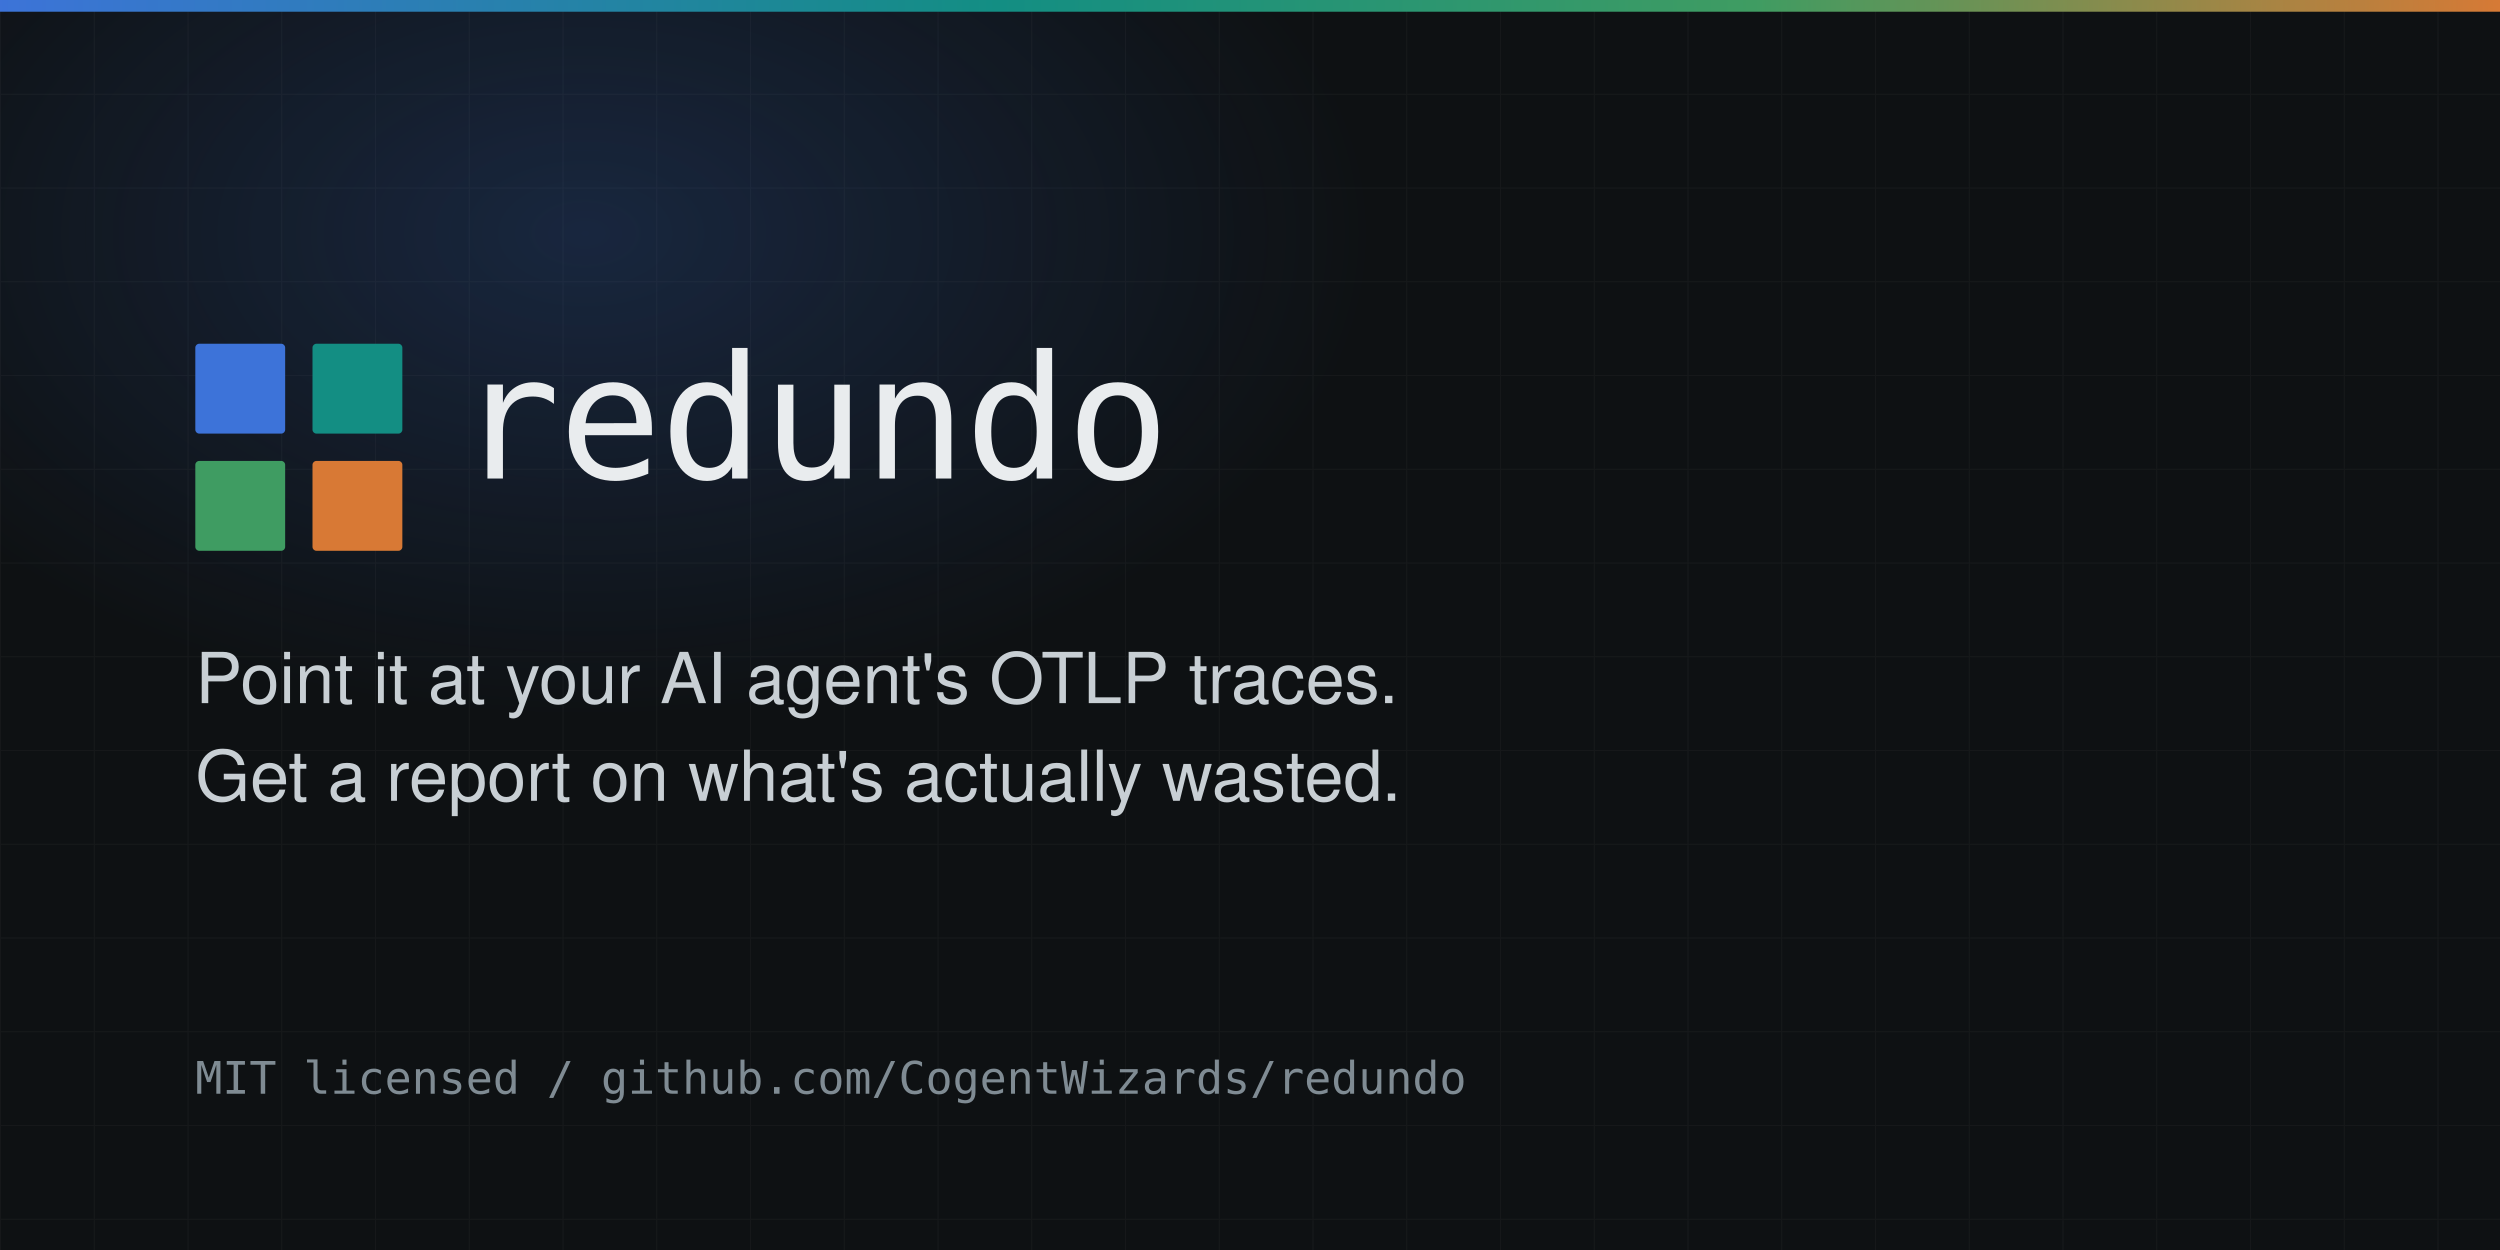
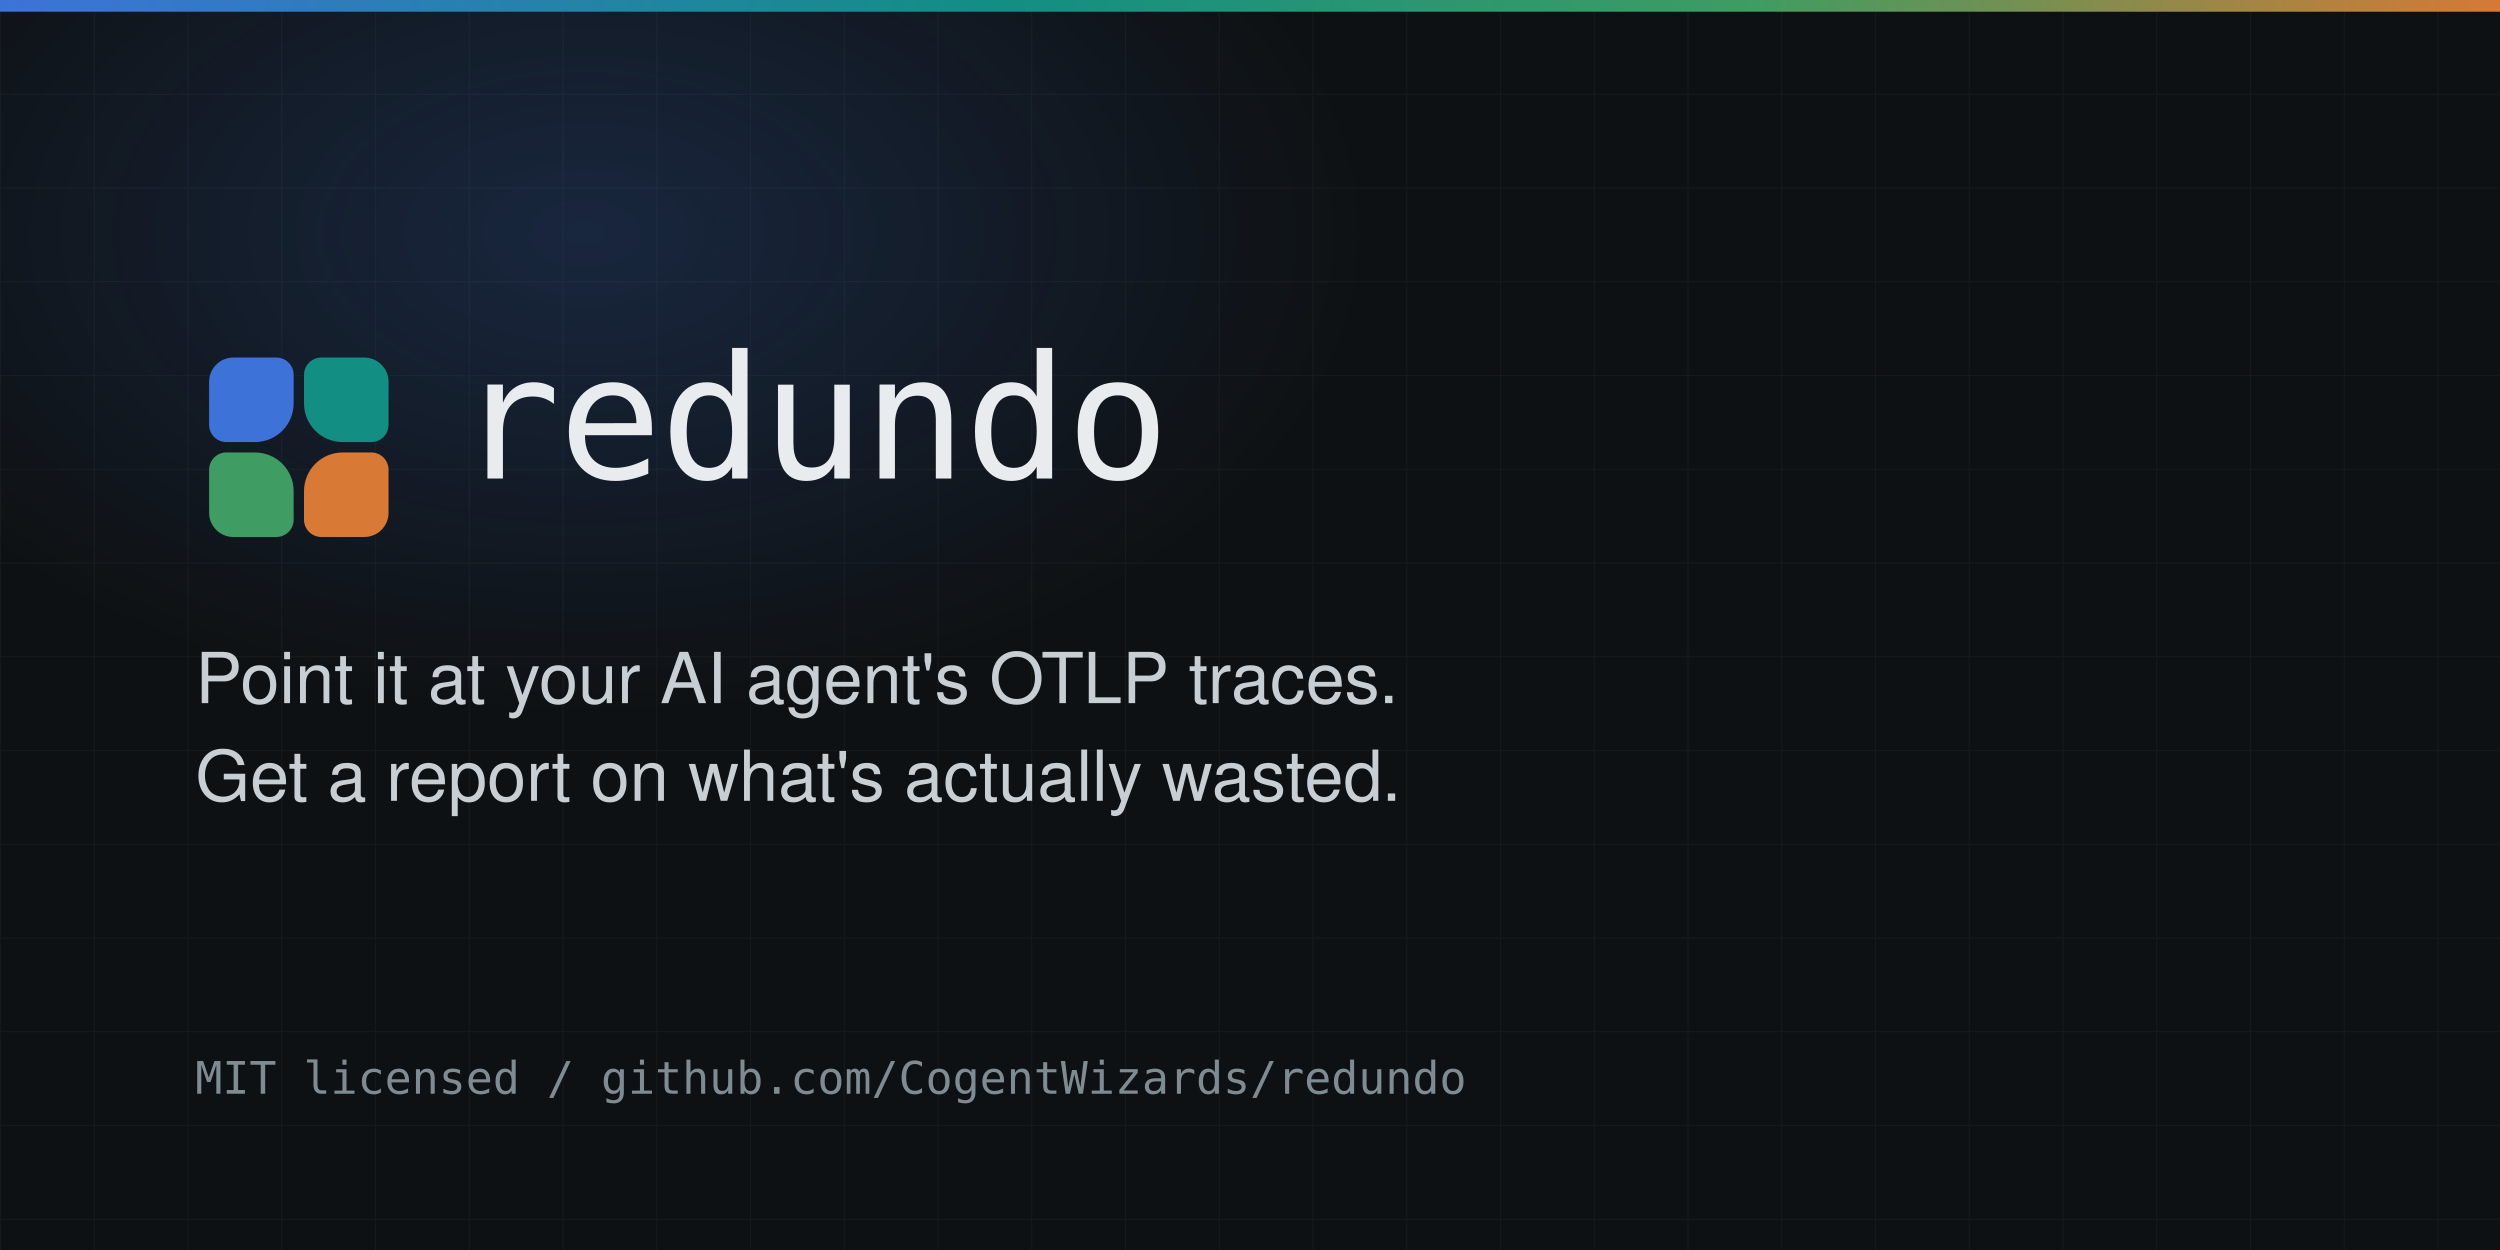
<svg xmlns="http://www.w3.org/2000/svg" width="1280" height="640" viewBox="0 0 1280 640">
  <defs>
    <radialGradient id="glow" cx="50%" cy="50%" r="50%">
      <stop offset="0%" stop-color="#3D73D9" stop-opacity="0.22" />
      <stop offset="65%" stop-color="#3D73D9" stop-opacity="0" />
    </radialGradient>
    <linearGradient id="topbar" x1="0" y1="0" x2="1" y2="0">
      <stop offset="0%" stop-color="#3D73D9" />
      <stop offset="40%" stop-color="#138E83" />
      <stop offset="70%" stop-color="#3F9C62" />
      <stop offset="100%" stop-color="#D87935" />
    </linearGradient>
    <pattern id="grid" width="48" height="48" patternUnits="userSpaceOnUse">
      <path d="M 48 0 L 0 0 0 48" fill="none" stroke="#FFFFFF" stroke-opacity="0.035" stroke-width="1" />
    </pattern>
  </defs>
  <rect width="1280" height="640" fill="#0E1113" />
  <rect width="1280" height="640" fill="url(#grid)" />
  <ellipse cx="300" cy="120" rx="620" ry="380" fill="url(#glow)" />
  <rect x="0" y="0" width="1280" height="6" fill="url(#topbar)" />
-   <g>
-     <rect x="100" y="176" width="46" height="46" rx="2" fill="#3D73D9" />
-     <rect x="160" y="176" width="46" height="46" rx="2" fill="#138E83" />
-     <rect x="100" y="236" width="46" height="46" rx="2" fill="#3F9C62" />
-     <rect x="160" y="236" width="46" height="46" rx="2" fill="#D87935" />
+   <g transform="translate(100,176) scale(0.0883333)">
+     <path fill="#3D73D9" d="M220 80H470C525 80 570 125 570 180V345C570 470 470 570 345 570H180C125 570 80 525 80 470V220C80 143 143 80 220 80Z" />
+     <path fill="#138E83" d="M730 80H980C1057 80 1120 143 1120 220V470C1120 525 1075 570 1020 570H855C730 570 630 470 630 345V180C630 125 675 80 730 80Z" />
+     <path fill="#D87935" d="M855 630H1020C1075 630 1120 675 1120 730V980C1120 1057 1057 1120 980 1120H730C675 1120 630 1075 630 1020V855C630 730 730 630 855 630Z" />
+     <path fill="#3F9C62" d="M180 630H345C470 630 570 730 570 855V1020C570 1075 525 1120 470 1120H220C143 1120 80 1057 80 980V730C80 675 125 630 180 630Z" />
  </g>
  <text x="234" y="245" font-family="SF Mono, ui-monospace, monospace" font-weight="500" font-size="88" letter-spacing="-1" fill="#E9ECEE">redundo</text>
  <text x="100" y="360" font-family="Helvetica Neue, Helvetica, Arial, sans-serif" font-size="36" fill="#C8CFD4">Point it at your AI agent's OTLP traces.</text>
  <text x="100" y="410" font-family="Helvetica Neue, Helvetica, Arial, sans-serif" font-size="36" fill="#C8CFD4">Get a report on what's actually wasted.</text>
  <text x="100" y="560" font-family="SF Mono, ui-monospace, monospace" font-size="23" fill="#7F8B93">MIT licensed  /  github.com/CogentWizards/redundo</text>
</svg>
